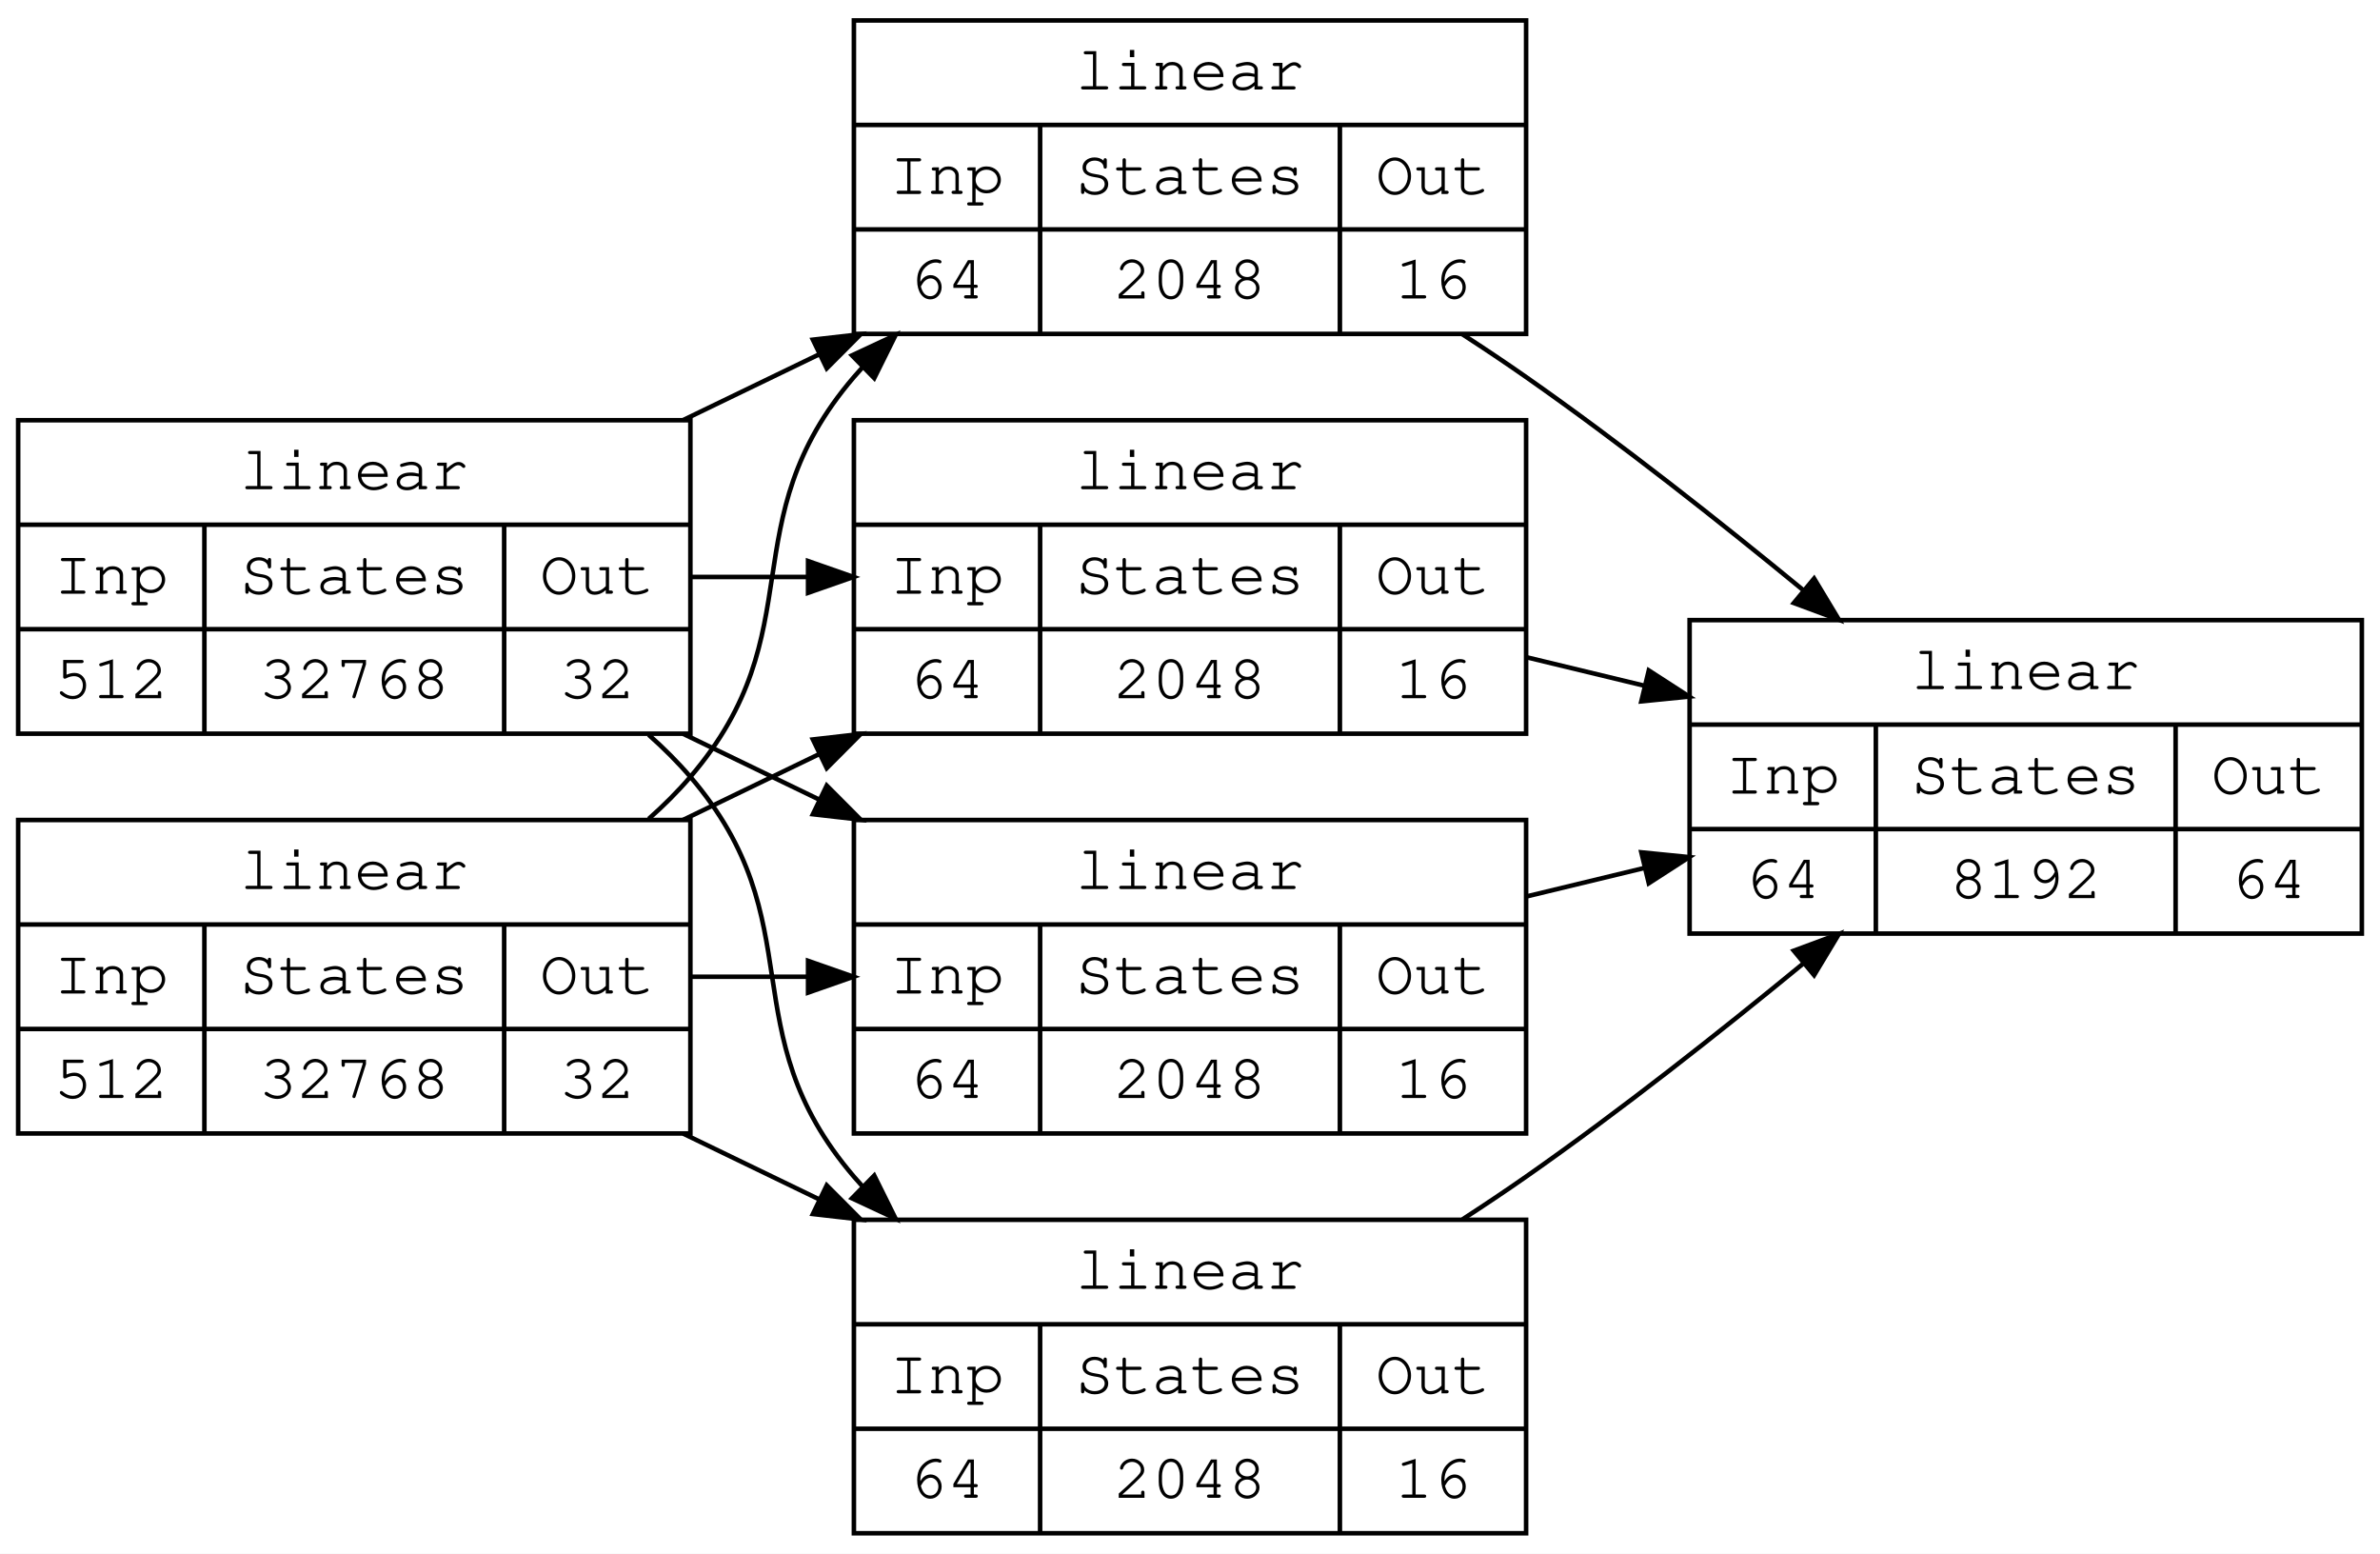
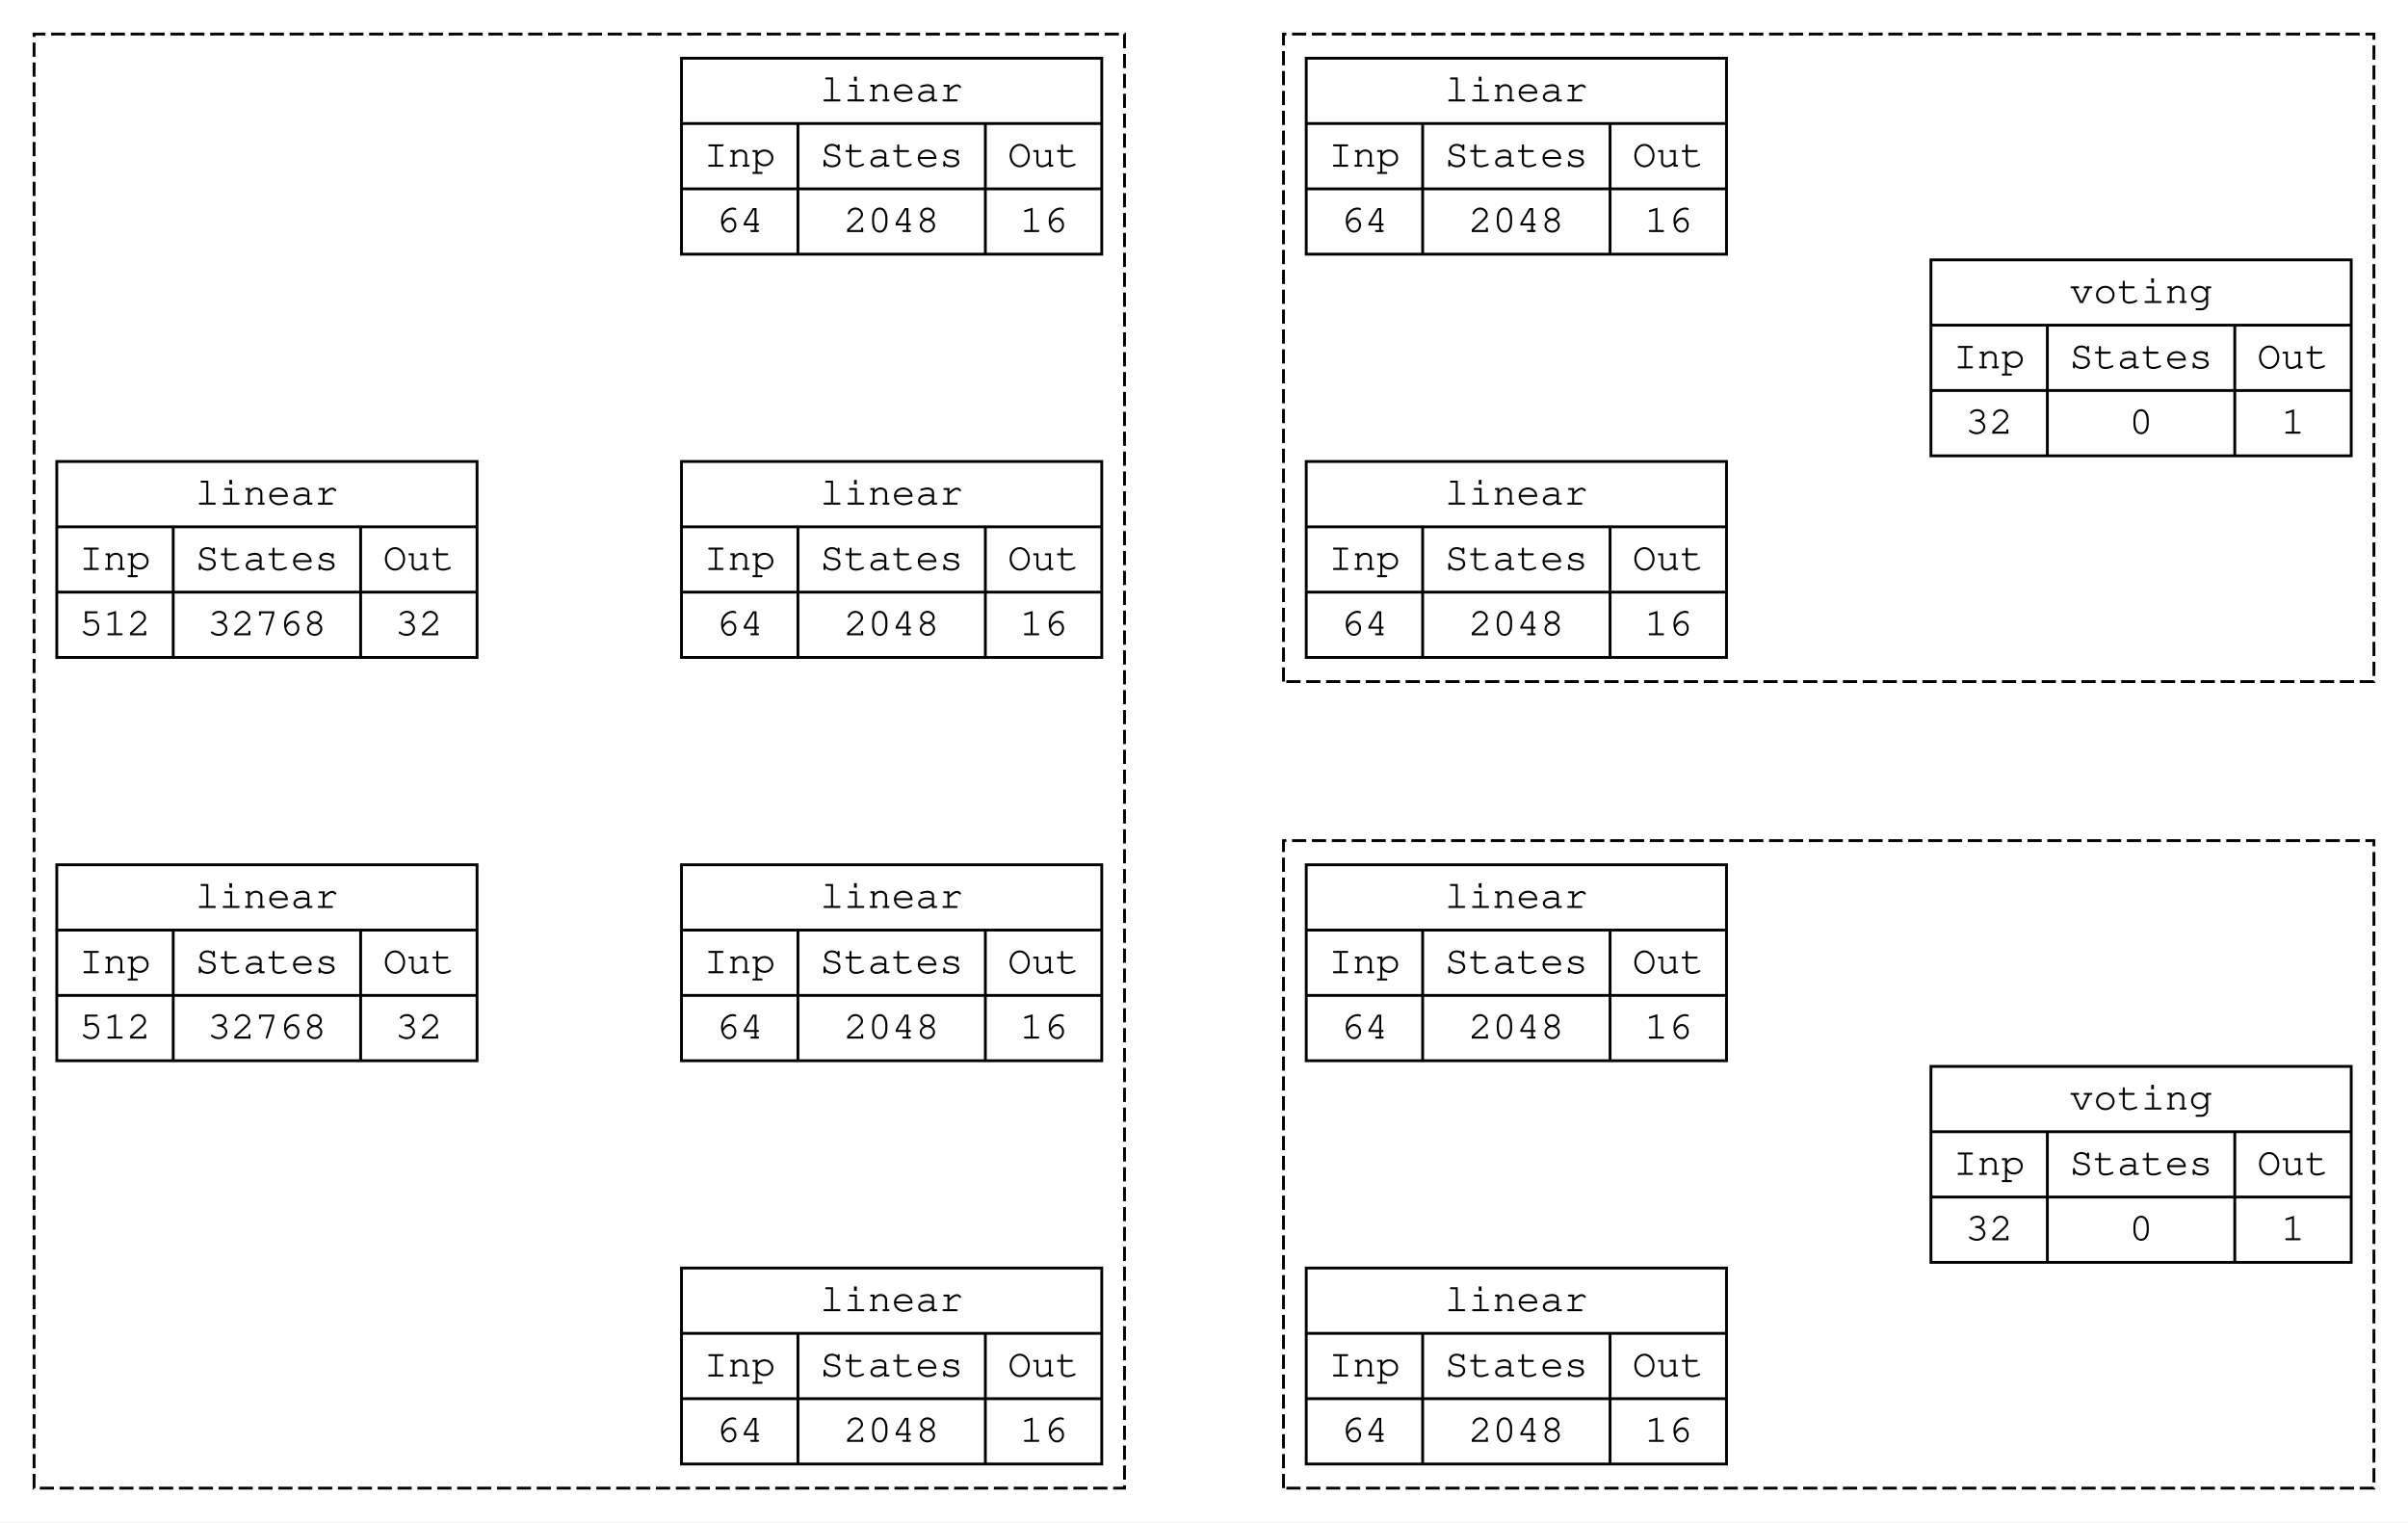
- <svg xmlns="http://www.w3.org/2000/svg" width="524pt" height="342pt" viewBox="0.00 0.00 524.00 342.00">
-   <g id="graph0" class="graph" transform="scale(1 1) rotate(0) translate(4 338)">
-     <polygon fill="white" stroke="none" points="-4,4 -4,-338 520,-338 520,4 -4,4" />
+ <svg xmlns="http://www.w3.org/2000/svg" width="848pt" height="536pt" viewBox="0.00 0.00 848.00 536.00">
+   <g id="graph0" class="graph" transform="scale(1 1) rotate(0) translate(4 532)">
+     <polygon fill="white" stroke="none" points="-4,4 -4,-532 844,-532 844,4 -4,4" />
+     <g id="clust1" class="cluster">
+       <polygon fill="none" stroke="black" stroke-dasharray="5,2" points="8,-8 8,-520 392,-520 392,-8 8,-8" />
+     </g>
+     <g id="clust2" class="cluster">
+       <polygon fill="none" stroke="black" stroke-dasharray="5,2" points="448,-292 448,-520 832,-520 832,-292 448,-292" />
+     </g>
+     <g id="clust3" class="cluster">
+       <polygon fill="none" stroke="black" stroke-dasharray="5,2" points="448,-8 448,-236 832,-236 832,-8 448,-8" />
+     </g>
    <g id="node1" class="node">
-       <polygon fill="none" stroke="black" points="0,-176.5 0,-245.5 148,-245.5 148,-176.5 0,-176.5" />
-       <text text-anchor="middle" x="74" y="-230.3" font-family="Courier,monospace" font-size="14.00">linear</text>
-       <polyline fill="none" stroke="black" points="0,-222.5 148,-222.5" />
-       <text text-anchor="middle" x="20.5" y="-207.3" font-family="Courier,monospace" font-size="14.00">Inp</text>
-       <polyline fill="none" stroke="black" points="0,-199.5 41,-199.5" />
-       <text text-anchor="middle" x="20.5" y="-184.3" font-family="Courier,monospace" font-size="14.00">512</text>
-       <polyline fill="none" stroke="black" points="41,-176.5 41,-222.5" />
-       <text text-anchor="middle" x="74" y="-207.3" font-family="Courier,monospace" font-size="14.00">States</text>
-       <polyline fill="none" stroke="black" points="41,-199.5 107,-199.5" />
-       <text text-anchor="middle" x="74" y="-184.3" font-family="Courier,monospace" font-size="14.00">32768</text>
-       <polyline fill="none" stroke="black" points="107,-176.5 107,-222.5" />
-       <text text-anchor="middle" x="127.5" y="-207.3" font-family="Courier,monospace" font-size="14.00">Out</text>
-       <polyline fill="none" stroke="black" points="107,-199.5 148,-199.5" />
-       <text text-anchor="middle" x="127.5" y="-184.3" font-family="Courier,monospace" font-size="14.00">32</text>
+       <polygon fill="none" stroke="black" points="16,-300.5 16,-369.5 164,-369.5 164,-300.5 16,-300.5" />
+       <text text-anchor="middle" x="90" y="-354.3" font-family="Courier,monospace" font-size="14.00">linear</text>
+       <polyline fill="none" stroke="black" points="16,-346.5 164,-346.5" />
+       <text text-anchor="middle" x="36.5" y="-331.3" font-family="Courier,monospace" font-size="14.00">Inp</text>
+       <polyline fill="none" stroke="black" points="16,-323.5 57,-323.5" />
+       <text text-anchor="middle" x="36.5" y="-308.3" font-family="Courier,monospace" font-size="14.00">512</text>
+       <polyline fill="none" stroke="black" points="57,-300.5 57,-346.5" />
+       <text text-anchor="middle" x="90" y="-331.3" font-family="Courier,monospace" font-size="14.00">States</text>
+       <polyline fill="none" stroke="black" points="57,-323.5 123,-323.5" />
+       <text text-anchor="middle" x="90" y="-308.3" font-family="Courier,monospace" font-size="14.00">32768</text>
+       <polyline fill="none" stroke="black" points="123,-300.5 123,-346.5" />
+       <text text-anchor="middle" x="143.5" y="-331.3" font-family="Courier,monospace" font-size="14.00">Out</text>
+       <polyline fill="none" stroke="black" points="123,-323.5 164,-323.5" />
+       <text text-anchor="middle" x="143.5" y="-308.3" font-family="Courier,monospace" font-size="14.00">32</text>
    </g>
    <g id="node2" class="node">
-       <polygon fill="none" stroke="black" points="184,-88.5 184,-157.5 332,-157.5 332,-88.5 184,-88.5" />
-       <text text-anchor="middle" x="258" y="-142.3" font-family="Courier,monospace" font-size="14.00">linear</text>
-       <polyline fill="none" stroke="black" points="184,-134.5 332,-134.5" />
-       <text text-anchor="middle" x="204.5" y="-119.3" font-family="Courier,monospace" font-size="14.00">Inp</text>
-       <polyline fill="none" stroke="black" points="184,-111.5 225,-111.5" />
-       <text text-anchor="middle" x="204.5" y="-96.3" font-family="Courier,monospace" font-size="14.00">64</text>
-       <polyline fill="none" stroke="black" points="225,-88.5 225,-134.5" />
-       <text text-anchor="middle" x="258" y="-119.3" font-family="Courier,monospace" font-size="14.00">States</text>
-       <polyline fill="none" stroke="black" points="225,-111.5 291,-111.5" />
-       <text text-anchor="middle" x="258" y="-96.3" font-family="Courier,monospace" font-size="14.00">2048</text>
-       <polyline fill="none" stroke="black" points="291,-88.5 291,-134.5" />
-       <text text-anchor="middle" x="311.5" y="-119.3" font-family="Courier,monospace" font-size="14.00">Out</text>
-       <polyline fill="none" stroke="black" points="291,-111.5 332,-111.5" />
-       <text text-anchor="middle" x="311.5" y="-96.3" font-family="Courier,monospace" font-size="14.00">16</text>
-     </g>
-     <g id="edge1" class="edge">
-       <path fill="none" stroke="black" d="M146.41,-176.47C156.24,-171.72 166.4,-166.81 176.39,-161.98" />
-       <polygon fill="black" stroke="black" points="178.02,-165.08 185.5,-157.57 174.97,-158.77 178.02,-165.08" />
+       <polygon fill="none" stroke="black" points="236,-16.5 236,-85.5 384,-85.5 384,-16.5 236,-16.5" />
+       <text text-anchor="middle" x="310" y="-70.3" font-family="Courier,monospace" font-size="14.00">linear</text>
+       <polyline fill="none" stroke="black" points="236,-62.5 384,-62.5" />
+       <text text-anchor="middle" x="256.5" y="-47.3" font-family="Courier,monospace" font-size="14.00">Inp</text>
+       <polyline fill="none" stroke="black" points="236,-39.5 277,-39.5" />
+       <text text-anchor="middle" x="256.5" y="-24.3" font-family="Courier,monospace" font-size="14.00">64</text>
+       <polyline fill="none" stroke="black" points="277,-16.5 277,-62.5" />
+       <text text-anchor="middle" x="310" y="-47.3" font-family="Courier,monospace" font-size="14.00">States</text>
+       <polyline fill="none" stroke="black" points="277,-39.5 343,-39.5" />
+       <text text-anchor="middle" x="310" y="-24.3" font-family="Courier,monospace" font-size="14.00">2048</text>
+       <polyline fill="none" stroke="black" points="343,-16.5 343,-62.5" />
+       <text text-anchor="middle" x="363.5" y="-47.3" font-family="Courier,monospace" font-size="14.00">Out</text>
+       <polyline fill="none" stroke="black" points="343,-39.5 384,-39.5" />
+       <text text-anchor="middle" x="363.5" y="-24.3" font-family="Courier,monospace" font-size="14.00">16</text>
    </g>
    <g id="node3" class="node">
-       <polygon fill="none" stroke="black" points="184,-0.5 184,-69.5 332,-69.5 332,-0.5 184,-0.5" />
-       <text text-anchor="middle" x="258" y="-54.3" font-family="Courier,monospace" font-size="14.00">linear</text>
-       <polyline fill="none" stroke="black" points="184,-46.5 332,-46.5" />
-       <text text-anchor="middle" x="204.5" y="-31.3" font-family="Courier,monospace" font-size="14.00">Inp</text>
-       <polyline fill="none" stroke="black" points="184,-23.5 225,-23.5" />
-       <text text-anchor="middle" x="204.5" y="-8.3" font-family="Courier,monospace" font-size="14.00">64</text>
-       <polyline fill="none" stroke="black" points="225,-0.5 225,-46.5" />
-       <text text-anchor="middle" x="258" y="-31.3" font-family="Courier,monospace" font-size="14.00">States</text>
-       <polyline fill="none" stroke="black" points="225,-23.5 291,-23.5" />
-       <text text-anchor="middle" x="258" y="-8.3" font-family="Courier,monospace" font-size="14.00">2048</text>
-       <polyline fill="none" stroke="black" points="291,-0.5 291,-46.5" />
-       <text text-anchor="middle" x="311.5" y="-31.3" font-family="Courier,monospace" font-size="14.00">Out</text>
-       <polyline fill="none" stroke="black" points="291,-23.5 332,-23.5" />
-       <text text-anchor="middle" x="311.5" y="-8.3" font-family="Courier,monospace" font-size="14.00">16</text>
-     </g>
-     <g id="edge2" class="edge">
-       <path fill="none" stroke="black" d="M138.82,-176.25C142.11,-173.34 145.21,-170.26 148,-167 175.49,-134.91 156.51,-111.09 184,-79 184.61,-78.29 185.24,-77.58 185.87,-76.89" />
-       <polygon fill="black" stroke="black" points="188.48,-79.24 193.18,-69.75 183.58,-74.23 188.48,-79.24" />
+       <polygon fill="none" stroke="black" points="236,-158.5 236,-227.5 384,-227.5 384,-158.5 236,-158.5" />
+       <text text-anchor="middle" x="310" y="-212.3" font-family="Courier,monospace" font-size="14.00">linear</text>
+       <polyline fill="none" stroke="black" points="236,-204.5 384,-204.5" />
+       <text text-anchor="middle" x="256.5" y="-189.3" font-family="Courier,monospace" font-size="14.00">Inp</text>
+       <polyline fill="none" stroke="black" points="236,-181.5 277,-181.5" />
+       <text text-anchor="middle" x="256.5" y="-166.3" font-family="Courier,monospace" font-size="14.00">64</text>
+       <polyline fill="none" stroke="black" points="277,-158.5 277,-204.5" />
+       <text text-anchor="middle" x="310" y="-189.3" font-family="Courier,monospace" font-size="14.00">States</text>
+       <polyline fill="none" stroke="black" points="277,-181.5 343,-181.5" />
+       <text text-anchor="middle" x="310" y="-166.3" font-family="Courier,monospace" font-size="14.00">2048</text>
+       <polyline fill="none" stroke="black" points="343,-158.5 343,-204.5" />
+       <text text-anchor="middle" x="363.5" y="-189.3" font-family="Courier,monospace" font-size="14.00">Out</text>
+       <polyline fill="none" stroke="black" points="343,-181.5 384,-181.5" />
+       <text text-anchor="middle" x="363.5" y="-166.3" font-family="Courier,monospace" font-size="14.00">16</text>
    </g>
    <g id="node4" class="node">
-       <polygon fill="none" stroke="black" points="184,-264.5 184,-333.5 332,-333.5 332,-264.5 184,-264.5" />
-       <text text-anchor="middle" x="258" y="-318.3" font-family="Courier,monospace" font-size="14.00">linear</text>
-       <polyline fill="none" stroke="black" points="184,-310.5 332,-310.5" />
-       <text text-anchor="middle" x="204.5" y="-295.3" font-family="Courier,monospace" font-size="14.00">Inp</text>
-       <polyline fill="none" stroke="black" points="184,-287.5 225,-287.5" />
-       <text text-anchor="middle" x="204.5" y="-272.3" font-family="Courier,monospace" font-size="14.00">64</text>
-       <polyline fill="none" stroke="black" points="225,-264.5 225,-310.5" />
-       <text text-anchor="middle" x="258" y="-295.3" font-family="Courier,monospace" font-size="14.00">States</text>
-       <polyline fill="none" stroke="black" points="225,-287.5 291,-287.5" />
-       <text text-anchor="middle" x="258" y="-272.3" font-family="Courier,monospace" font-size="14.00">2048</text>
-       <polyline fill="none" stroke="black" points="291,-264.5 291,-310.5" />
-       <text text-anchor="middle" x="311.5" y="-295.3" font-family="Courier,monospace" font-size="14.00">Out</text>
-       <polyline fill="none" stroke="black" points="291,-287.5 332,-287.5" />
-       <text text-anchor="middle" x="311.5" y="-272.3" font-family="Courier,monospace" font-size="14.00">16</text>
-     </g>
-     <g id="edge3" class="edge">
-       <path fill="none" stroke="black" d="M146.41,-245.53C156.24,-250.28 166.4,-255.19 176.39,-260.02" />
-       <polygon fill="black" stroke="black" points="174.97,-263.23 185.5,-264.43 178.02,-256.92 174.97,-263.23" />
+       <polygon fill="none" stroke="black" points="236,-300.5 236,-369.5 384,-369.5 384,-300.5 236,-300.5" />
+       <text text-anchor="middle" x="310" y="-354.3" font-family="Courier,monospace" font-size="14.00">linear</text>
+       <polyline fill="none" stroke="black" points="236,-346.5 384,-346.5" />
+       <text text-anchor="middle" x="256.5" y="-331.3" font-family="Courier,monospace" font-size="14.00">Inp</text>
+       <polyline fill="none" stroke="black" points="236,-323.5 277,-323.5" />
+       <text text-anchor="middle" x="256.5" y="-308.3" font-family="Courier,monospace" font-size="14.00">64</text>
+       <polyline fill="none" stroke="black" points="277,-300.5 277,-346.5" />
+       <text text-anchor="middle" x="310" y="-331.3" font-family="Courier,monospace" font-size="14.00">States</text>
+       <polyline fill="none" stroke="black" points="277,-323.5 343,-323.5" />
+       <text text-anchor="middle" x="310" y="-308.3" font-family="Courier,monospace" font-size="14.00">2048</text>
+       <polyline fill="none" stroke="black" points="343,-300.5 343,-346.5" />
+       <text text-anchor="middle" x="363.5" y="-331.3" font-family="Courier,monospace" font-size="14.00">Out</text>
+       <polyline fill="none" stroke="black" points="343,-323.5 384,-323.5" />
+       <text text-anchor="middle" x="363.5" y="-308.3" font-family="Courier,monospace" font-size="14.00">16</text>
    </g>
    <g id="node5" class="node">
-       <polygon fill="none" stroke="black" points="184,-176.5 184,-245.5 332,-245.5 332,-176.5 184,-176.5" />
-       <text text-anchor="middle" x="258" y="-230.3" font-family="Courier,monospace" font-size="14.00">linear</text>
-       <polyline fill="none" stroke="black" points="184,-222.5 332,-222.5" />
-       <text text-anchor="middle" x="204.5" y="-207.3" font-family="Courier,monospace" font-size="14.00">Inp</text>
-       <polyline fill="none" stroke="black" points="184,-199.5 225,-199.5" />
-       <text text-anchor="middle" x="204.5" y="-184.3" font-family="Courier,monospace" font-size="14.00">64</text>
-       <polyline fill="none" stroke="black" points="225,-176.5 225,-222.5" />
-       <text text-anchor="middle" x="258" y="-207.3" font-family="Courier,monospace" font-size="14.00">States</text>
-       <polyline fill="none" stroke="black" points="225,-199.5 291,-199.5" />
-       <text text-anchor="middle" x="258" y="-184.3" font-family="Courier,monospace" font-size="14.00">2048</text>
-       <polyline fill="none" stroke="black" points="291,-176.5 291,-222.5" />
-       <text text-anchor="middle" x="311.5" y="-207.3" font-family="Courier,monospace" font-size="14.00">Out</text>
-       <polyline fill="none" stroke="black" points="291,-199.5 332,-199.5" />
-       <text text-anchor="middle" x="311.5" y="-184.3" font-family="Courier,monospace" font-size="14.00">16</text>
-     </g>
-     <g id="edge4" class="edge">
-       <path fill="none" stroke="black" d="M148.24,-211C156.6,-211 165.16,-211 173.64,-211" />
-       <polygon fill="black" stroke="black" points="173.91,-214.5 183.91,-211 173.91,-207.5 173.91,-214.5" />
+       <polygon fill="none" stroke="black" points="236,-442.5 236,-511.5 384,-511.5 384,-442.5 236,-442.5" />
+       <text text-anchor="middle" x="310" y="-496.3" font-family="Courier,monospace" font-size="14.00">linear</text>
+       <polyline fill="none" stroke="black" points="236,-488.5 384,-488.5" />
+       <text text-anchor="middle" x="256.5" y="-473.3" font-family="Courier,monospace" font-size="14.00">Inp</text>
+       <polyline fill="none" stroke="black" points="236,-465.5 277,-465.5" />
+       <text text-anchor="middle" x="256.5" y="-450.3" font-family="Courier,monospace" font-size="14.00">64</text>
+       <polyline fill="none" stroke="black" points="277,-442.5 277,-488.5" />
+       <text text-anchor="middle" x="310" y="-473.3" font-family="Courier,monospace" font-size="14.00">States</text>
+       <polyline fill="none" stroke="black" points="277,-465.5 343,-465.5" />
+       <text text-anchor="middle" x="310" y="-450.3" font-family="Courier,monospace" font-size="14.00">2048</text>
+       <polyline fill="none" stroke="black" points="343,-442.5 343,-488.5" />
+       <text text-anchor="middle" x="363.5" y="-473.3" font-family="Courier,monospace" font-size="14.00">Out</text>
+       <polyline fill="none" stroke="black" points="343,-465.5 384,-465.5" />
+       <text text-anchor="middle" x="363.5" y="-450.3" font-family="Courier,monospace" font-size="14.00">16</text>
    </g>
    <g id="node7" class="node">
-       <polygon fill="none" stroke="black" points="368,-132.5 368,-201.5 516,-201.5 516,-132.5 368,-132.5" />
-       <text text-anchor="middle" x="442" y="-186.3" font-family="Courier,monospace" font-size="14.00">linear</text>
-       <polyline fill="none" stroke="black" points="368,-178.5 516,-178.5" />
-       <text text-anchor="middle" x="388.5" y="-163.3" font-family="Courier,monospace" font-size="14.00">Inp</text>
-       <polyline fill="none" stroke="black" points="368,-155.5 409,-155.5" />
-       <text text-anchor="middle" x="388.5" y="-140.3" font-family="Courier,monospace" font-size="14.00">64</text>
-       <polyline fill="none" stroke="black" points="409,-132.5 409,-178.5" />
-       <text text-anchor="middle" x="442" y="-163.3" font-family="Courier,monospace" font-size="14.00">States</text>
-       <polyline fill="none" stroke="black" points="409,-155.5 475,-155.5" />
-       <text text-anchor="middle" x="442" y="-140.3" font-family="Courier,monospace" font-size="14.00">8192</text>
-       <polyline fill="none" stroke="black" points="475,-132.5 475,-178.5" />
-       <text text-anchor="middle" x="495.5" y="-163.3" font-family="Courier,monospace" font-size="14.00">Out</text>
-       <polyline fill="none" stroke="black" points="475,-155.5 516,-155.5" />
-       <text text-anchor="middle" x="495.5" y="-140.3" font-family="Courier,monospace" font-size="14.00">64</text>
-     </g>
-     <g id="edge9" class="edge">
-       <path fill="none" stroke="black" d="M332.24,-140.71C340.69,-142.75 349.35,-144.84 357.92,-146.91" />
-       <polygon fill="black" stroke="black" points="357.37,-150.38 367.91,-149.33 359.01,-143.58 357.37,-150.38" />
-     </g>
-     <g id="edge10" class="edge">
-       <path fill="none" stroke="black" d="M318.02,-69.61C322.8,-72.71 327.51,-75.86 332,-79 352.66,-93.46 374.46,-110.65 393.1,-125.97" />
-       <polygon fill="black" stroke="black" points="390.94,-128.73 400.88,-132.42 395.41,-123.34 390.94,-128.73" />
-     </g>
-     <g id="edge11" class="edge">
-       <path fill="none" stroke="black" d="M318.02,-264.39C322.8,-261.29 327.51,-258.14 332,-255 352.66,-240.54 374.46,-223.35 393.1,-208.03" />
-       <polygon fill="black" stroke="black" points="395.41,-210.66 400.88,-201.58 390.94,-205.27 395.41,-210.66" />
-     </g>
-     <g id="edge12" class="edge">
-       <path fill="none" stroke="black" d="M332.24,-193.29C340.69,-191.25 349.35,-189.16 357.92,-187.09" />
-       <polygon fill="black" stroke="black" points="359.01,-190.42 367.91,-184.67 357.37,-183.62 359.01,-190.42" />
+       <polygon fill="none" stroke="black" points="456,-442.5 456,-511.5 604,-511.5 604,-442.5 456,-442.5" />
+       <text text-anchor="middle" x="530" y="-496.3" font-family="Courier,monospace" font-size="14.00">linear</text>
+       <polyline fill="none" stroke="black" points="456,-488.5 604,-488.5" />
+       <text text-anchor="middle" x="476.5" y="-473.3" font-family="Courier,monospace" font-size="14.00">Inp</text>
+       <polyline fill="none" stroke="black" points="456,-465.5 497,-465.5" />
+       <text text-anchor="middle" x="476.5" y="-450.3" font-family="Courier,monospace" font-size="14.00">64</text>
+       <polyline fill="none" stroke="black" points="497,-442.5 497,-488.5" />
+       <text text-anchor="middle" x="530" y="-473.3" font-family="Courier,monospace" font-size="14.00">States</text>
+       <polyline fill="none" stroke="black" points="497,-465.5 563,-465.5" />
+       <text text-anchor="middle" x="530" y="-450.3" font-family="Courier,monospace" font-size="14.00">2048</text>
+       <polyline fill="none" stroke="black" points="563,-442.5 563,-488.5" />
+       <text text-anchor="middle" x="583.5" y="-473.3" font-family="Courier,monospace" font-size="14.00">Out</text>
+       <polyline fill="none" stroke="black" points="563,-465.5 604,-465.5" />
+       <text text-anchor="middle" x="583.5" y="-450.3" font-family="Courier,monospace" font-size="14.00">16</text>
+     </g>
+     <g id="node8" class="node">
+       <polygon fill="none" stroke="black" points="456,-300.5 456,-369.5 604,-369.5 604,-300.5 456,-300.5" />
+       <text text-anchor="middle" x="530" y="-354.3" font-family="Courier,monospace" font-size="14.00">linear</text>
+       <polyline fill="none" stroke="black" points="456,-346.5 604,-346.5" />
+       <text text-anchor="middle" x="476.5" y="-331.3" font-family="Courier,monospace" font-size="14.00">Inp</text>
+       <polyline fill="none" stroke="black" points="456,-323.5 497,-323.5" />
+       <text text-anchor="middle" x="476.5" y="-308.3" font-family="Courier,monospace" font-size="14.00">64</text>
+       <polyline fill="none" stroke="black" points="497,-300.5 497,-346.5" />
+       <text text-anchor="middle" x="530" y="-331.3" font-family="Courier,monospace" font-size="14.00">States</text>
+       <polyline fill="none" stroke="black" points="497,-323.5 563,-323.5" />
+       <text text-anchor="middle" x="530" y="-308.3" font-family="Courier,monospace" font-size="14.00">2048</text>
+       <polyline fill="none" stroke="black" points="563,-300.5 563,-346.5" />
+       <text text-anchor="middle" x="583.5" y="-331.3" font-family="Courier,monospace" font-size="14.00">Out</text>
+       <polyline fill="none" stroke="black" points="563,-323.5 604,-323.5" />
+       <text text-anchor="middle" x="583.5" y="-308.3" font-family="Courier,monospace" font-size="14.00">16</text>
+     </g>
+     <g id="node9" class="node">
+       <polygon fill="none" stroke="black" points="456,-158.5 456,-227.5 604,-227.5 604,-158.5 456,-158.5" />
+       <text text-anchor="middle" x="530" y="-212.3" font-family="Courier,monospace" font-size="14.00">linear</text>
+       <polyline fill="none" stroke="black" points="456,-204.5 604,-204.5" />
+       <text text-anchor="middle" x="476.5" y="-189.3" font-family="Courier,monospace" font-size="14.00">Inp</text>
+       <polyline fill="none" stroke="black" points="456,-181.5 497,-181.5" />
+       <text text-anchor="middle" x="476.5" y="-166.3" font-family="Courier,monospace" font-size="14.00">64</text>
+       <polyline fill="none" stroke="black" points="497,-158.5 497,-204.5" />
+       <text text-anchor="middle" x="530" y="-189.3" font-family="Courier,monospace" font-size="14.00">States</text>
+       <polyline fill="none" stroke="black" points="497,-181.5 563,-181.5" />
+       <text text-anchor="middle" x="530" y="-166.3" font-family="Courier,monospace" font-size="14.00">2048</text>
+       <polyline fill="none" stroke="black" points="563,-158.5 563,-204.5" />
+       <text text-anchor="middle" x="583.5" y="-189.3" font-family="Courier,monospace" font-size="14.00">Out</text>
+       <polyline fill="none" stroke="black" points="563,-181.5 604,-181.5" />
+       <text text-anchor="middle" x="583.5" y="-166.3" font-family="Courier,monospace" font-size="14.00">16</text>
+     </g>
+     <g id="node10" class="node">
+       <polygon fill="none" stroke="black" points="456,-16.5 456,-85.5 604,-85.5 604,-16.5 456,-16.5" />
+       <text text-anchor="middle" x="530" y="-70.3" font-family="Courier,monospace" font-size="14.00">linear</text>
+       <polyline fill="none" stroke="black" points="456,-62.5 604,-62.5" />
+       <text text-anchor="middle" x="476.5" y="-47.3" font-family="Courier,monospace" font-size="14.00">Inp</text>
+       <polyline fill="none" stroke="black" points="456,-39.5 497,-39.5" />
+       <text text-anchor="middle" x="476.5" y="-24.3" font-family="Courier,monospace" font-size="14.00">64</text>
+       <polyline fill="none" stroke="black" points="497,-16.5 497,-62.5" />
+       <text text-anchor="middle" x="530" y="-47.3" font-family="Courier,monospace" font-size="14.00">States</text>
+       <polyline fill="none" stroke="black" points="497,-39.5 563,-39.5" />
+       <text text-anchor="middle" x="530" y="-24.3" font-family="Courier,monospace" font-size="14.00">2048</text>
+       <polyline fill="none" stroke="black" points="563,-16.5 563,-62.5" />
+       <text text-anchor="middle" x="583.5" y="-47.3" font-family="Courier,monospace" font-size="14.00">Out</text>
+       <polyline fill="none" stroke="black" points="563,-39.5 604,-39.5" />
+       <text text-anchor="middle" x="583.5" y="-24.3" font-family="Courier,monospace" font-size="14.00">16</text>
    </g>
    <g id="node6" class="node">
-       <polygon fill="none" stroke="black" points="0,-88.5 0,-157.5 148,-157.5 148,-88.5 0,-88.5" />
-       <text text-anchor="middle" x="74" y="-142.3" font-family="Courier,monospace" font-size="14.00">linear</text>
-       <polyline fill="none" stroke="black" points="0,-134.5 148,-134.5" />
-       <text text-anchor="middle" x="20.5" y="-119.3" font-family="Courier,monospace" font-size="14.00">Inp</text>
-       <polyline fill="none" stroke="black" points="0,-111.5 41,-111.5" />
-       <text text-anchor="middle" x="20.5" y="-96.3" font-family="Courier,monospace" font-size="14.00">512</text>
-       <polyline fill="none" stroke="black" points="41,-88.5 41,-134.5" />
-       <text text-anchor="middle" x="74" y="-119.3" font-family="Courier,monospace" font-size="14.00">States</text>
-       <polyline fill="none" stroke="black" points="41,-111.5 107,-111.5" />
-       <text text-anchor="middle" x="74" y="-96.3" font-family="Courier,monospace" font-size="14.00">32768</text>
-       <polyline fill="none" stroke="black" points="107,-88.5 107,-134.5" />
-       <text text-anchor="middle" x="127.5" y="-119.3" font-family="Courier,monospace" font-size="14.00">Out</text>
-       <polyline fill="none" stroke="black" points="107,-111.5 148,-111.5" />
-       <text text-anchor="middle" x="127.5" y="-96.3" font-family="Courier,monospace" font-size="14.00">32</text>
-     </g>
-     <g id="edge5" class="edge">
-       <path fill="none" stroke="black" d="M148.24,-123C156.6,-123 165.16,-123 173.64,-123" />
-       <polygon fill="black" stroke="black" points="173.91,-126.5 183.91,-123 173.91,-119.5 173.91,-126.5" />
-     </g>
-     <g id="edge6" class="edge">
-       <path fill="none" stroke="black" d="M146.41,-88.47C156.24,-83.72 166.4,-78.81 176.39,-73.98" />
-       <polygon fill="black" stroke="black" points="178.02,-77.08 185.5,-69.57 174.97,-70.77 178.02,-77.08" />
-     </g>
-     <g id="edge7" class="edge">
-       <path fill="none" stroke="black" d="M138.82,-157.75C142.11,-160.66 145.21,-163.74 148,-167 175.49,-199.09 156.51,-222.91 184,-255 184.61,-255.71 185.24,-256.42 185.87,-257.11" />
-       <polygon fill="black" stroke="black" points="183.58,-259.77 193.18,-264.25 188.48,-254.76 183.58,-259.77" />
-     </g>
-     <g id="edge8" class="edge">
-       <path fill="none" stroke="black" d="M146.41,-157.53C156.24,-162.28 166.4,-167.19 176.39,-172.02" />
-       <polygon fill="black" stroke="black" points="174.97,-175.23 185.5,-176.43 178.02,-168.92 174.97,-175.23" />
+       <polygon fill="none" stroke="black" points="16,-158.5 16,-227.5 164,-227.5 164,-158.5 16,-158.5" />
+       <text text-anchor="middle" x="90" y="-212.3" font-family="Courier,monospace" font-size="14.00">linear</text>
+       <polyline fill="none" stroke="black" points="16,-204.5 164,-204.5" />
+       <text text-anchor="middle" x="36.5" y="-189.3" font-family="Courier,monospace" font-size="14.00">Inp</text>
+       <polyline fill="none" stroke="black" points="16,-181.5 57,-181.5" />
+       <text text-anchor="middle" x="36.5" y="-166.3" font-family="Courier,monospace" font-size="14.00">512</text>
+       <polyline fill="none" stroke="black" points="57,-158.5 57,-204.5" />
+       <text text-anchor="middle" x="90" y="-189.3" font-family="Courier,monospace" font-size="14.00">States</text>
+       <polyline fill="none" stroke="black" points="57,-181.5 123,-181.5" />
+       <text text-anchor="middle" x="90" y="-166.3" font-family="Courier,monospace" font-size="14.00">32768</text>
+       <polyline fill="none" stroke="black" points="123,-158.5 123,-204.5" />
+       <text text-anchor="middle" x="143.5" y="-189.3" font-family="Courier,monospace" font-size="14.00">Out</text>
+       <polyline fill="none" stroke="black" points="123,-181.5 164,-181.5" />
+       <text text-anchor="middle" x="143.5" y="-166.3" font-family="Courier,monospace" font-size="14.00">32</text>
+     </g>
+     <g id="node11" class="node">
+       <polygon fill="none" stroke="black" points="676,-371.5 676,-440.5 824,-440.5 824,-371.5 676,-371.5" />
+       <text text-anchor="middle" x="750" y="-425.3" font-family="Courier,monospace" font-size="14.00">voting</text>
+       <polyline fill="none" stroke="black" points="676,-417.5 824,-417.5" />
+       <text text-anchor="middle" x="696.5" y="-402.3" font-family="Courier,monospace" font-size="14.00">Inp</text>
+       <polyline fill="none" stroke="black" points="676,-394.5 717,-394.5" />
+       <text text-anchor="middle" x="696.5" y="-379.3" font-family="Courier,monospace" font-size="14.00">32</text>
+       <polyline fill="none" stroke="black" points="717,-371.5 717,-417.5" />
+       <text text-anchor="middle" x="750" y="-402.3" font-family="Courier,monospace" font-size="14.00">States</text>
+       <polyline fill="none" stroke="black" points="717,-394.5 783,-394.5" />
+       <text text-anchor="middle" x="750" y="-379.3" font-family="Courier,monospace" font-size="14.00">0</text>
+       <polyline fill="none" stroke="black" points="783,-371.5 783,-417.5" />
+       <text text-anchor="middle" x="803.5" y="-402.3" font-family="Courier,monospace" font-size="14.00">Out</text>
+       <polyline fill="none" stroke="black" points="783,-394.5 824,-394.5" />
+       <text text-anchor="middle" x="803.5" y="-379.3" font-family="Courier,monospace" font-size="14.00">1</text>
+     </g>
+     <g id="node12" class="node">
+       <polygon fill="none" stroke="black" points="676,-87.5 676,-156.5 824,-156.5 824,-87.5 676,-87.5" />
+       <text text-anchor="middle" x="750" y="-141.3" font-family="Courier,monospace" font-size="14.00">voting</text>
+       <polyline fill="none" stroke="black" points="676,-133.5 824,-133.5" />
+       <text text-anchor="middle" x="696.5" y="-118.3" font-family="Courier,monospace" font-size="14.00">Inp</text>
+       <polyline fill="none" stroke="black" points="676,-110.5 717,-110.5" />
+       <text text-anchor="middle" x="696.5" y="-95.3" font-family="Courier,monospace" font-size="14.00">32</text>
+       <polyline fill="none" stroke="black" points="717,-87.5 717,-133.5" />
+       <text text-anchor="middle" x="750" y="-118.3" font-family="Courier,monospace" font-size="14.00">States</text>
+       <polyline fill="none" stroke="black" points="717,-110.5 783,-110.5" />
+       <text text-anchor="middle" x="750" y="-95.3" font-family="Courier,monospace" font-size="14.00">0</text>
+       <polyline fill="none" stroke="black" points="783,-87.5 783,-133.5" />
+       <text text-anchor="middle" x="803.5" y="-118.3" font-family="Courier,monospace" font-size="14.00">Out</text>
+       <polyline fill="none" stroke="black" points="783,-110.5 824,-110.5" />
+       <text text-anchor="middle" x="803.5" y="-95.3" font-family="Courier,monospace" font-size="14.00">1</text>
    </g>
  </g>
</svg>
